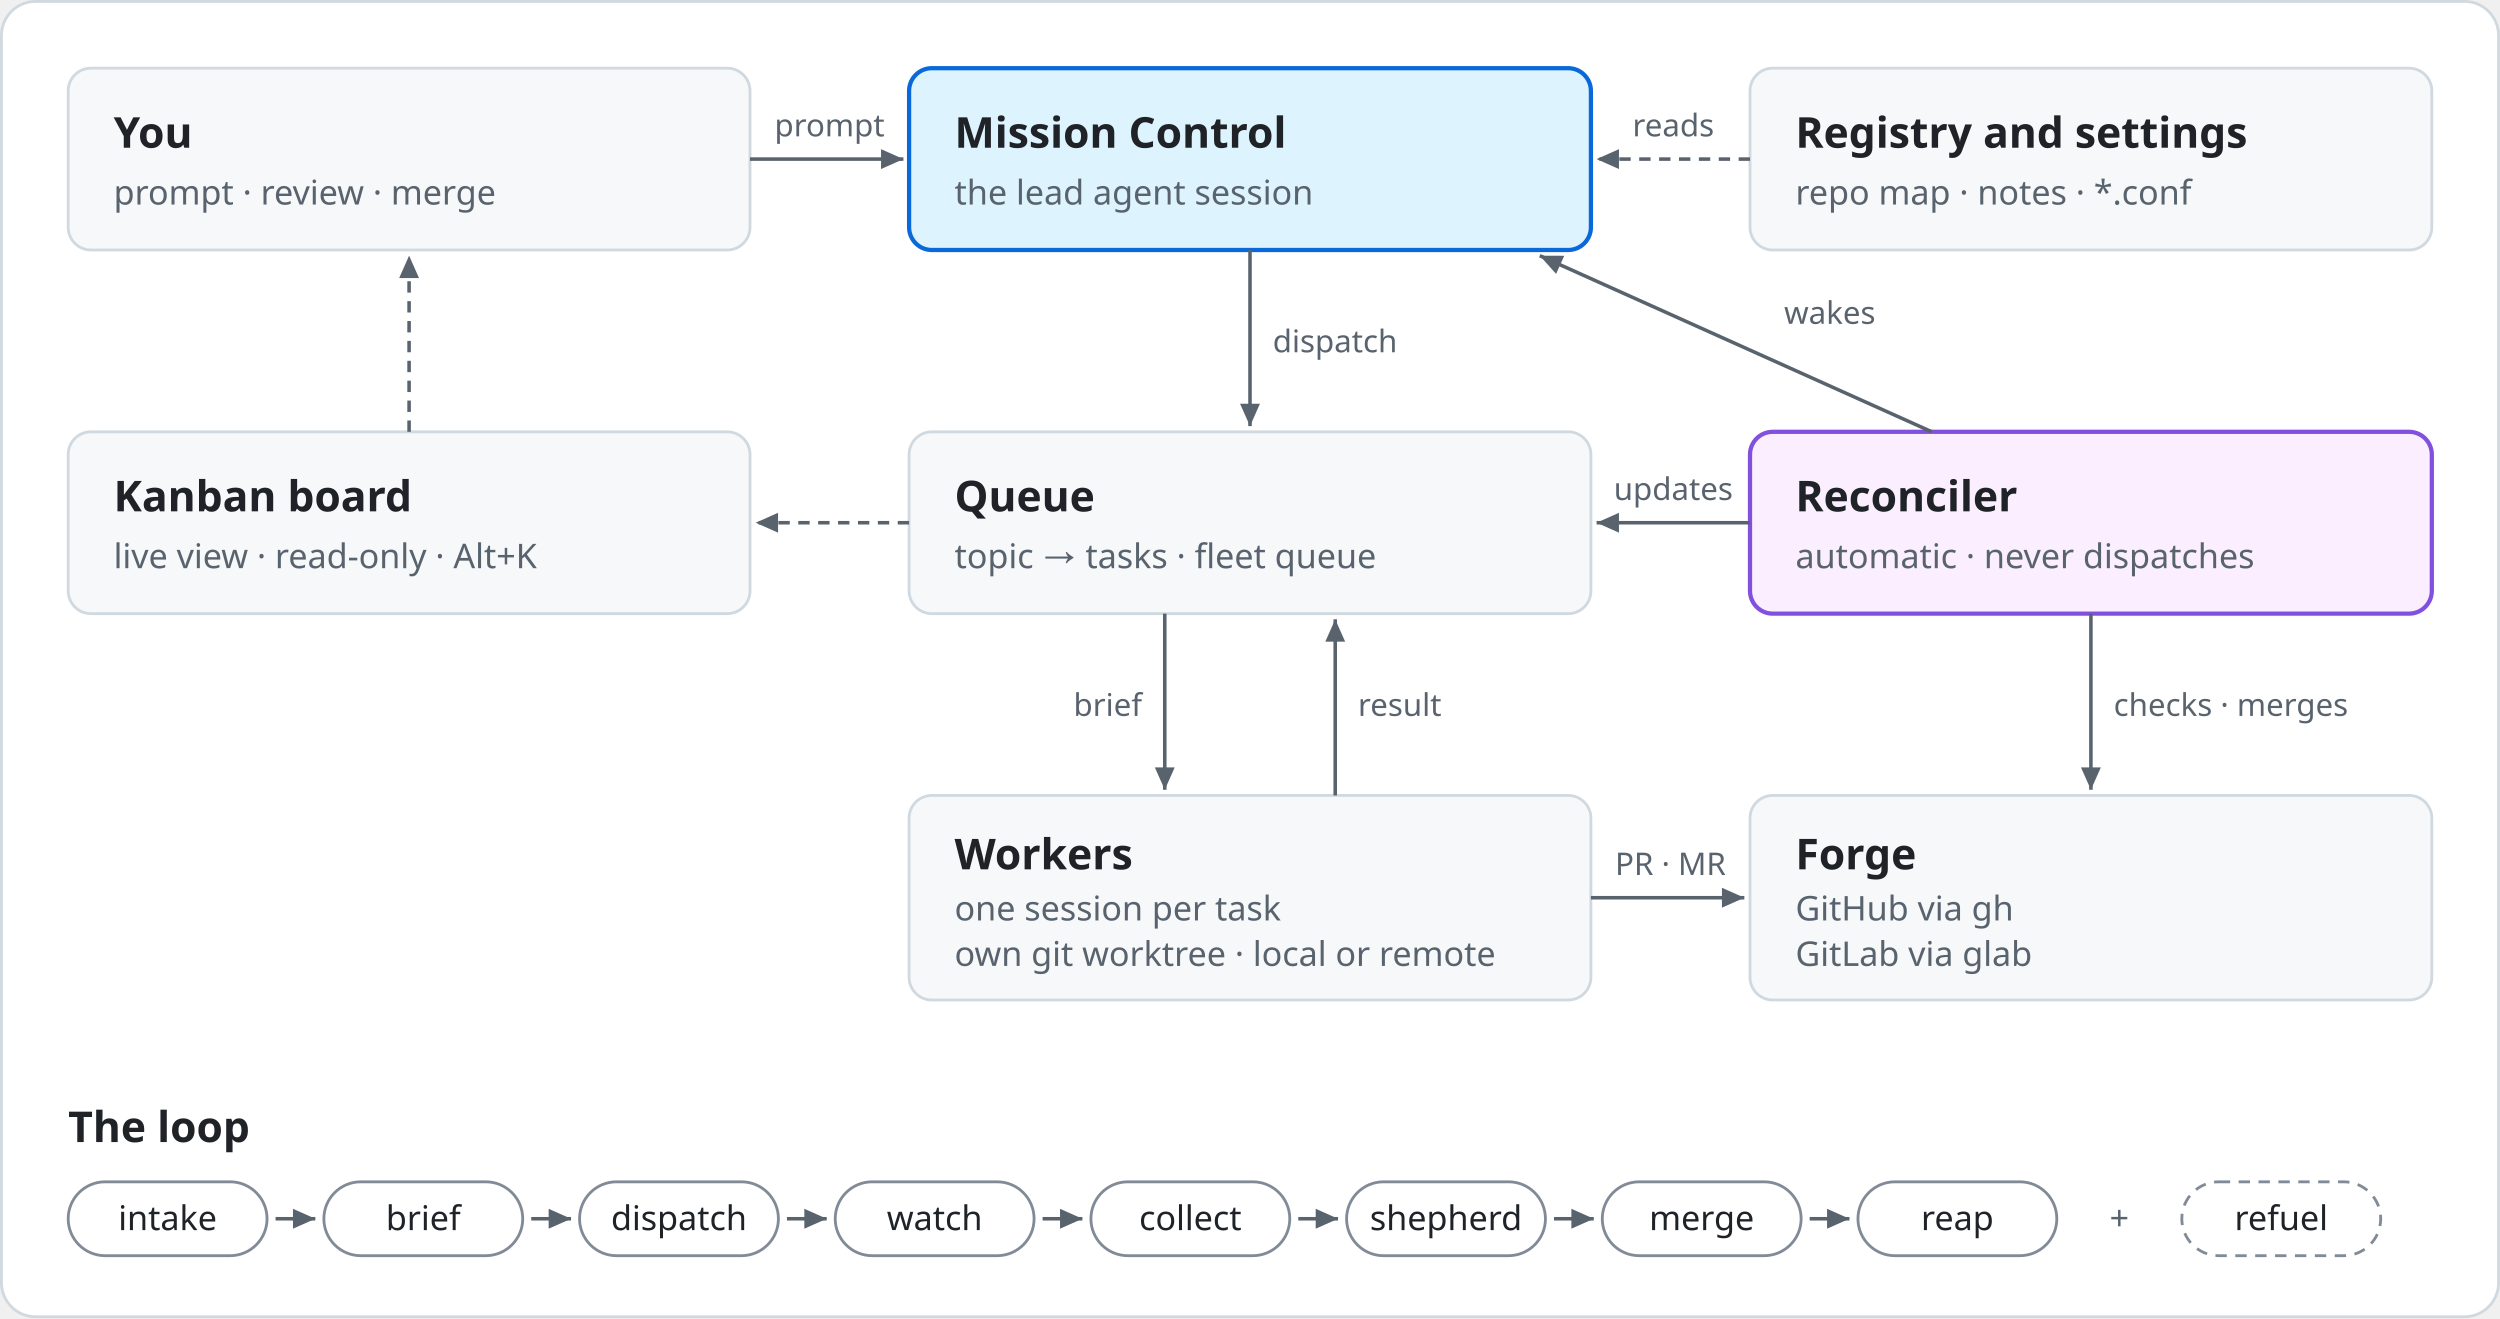
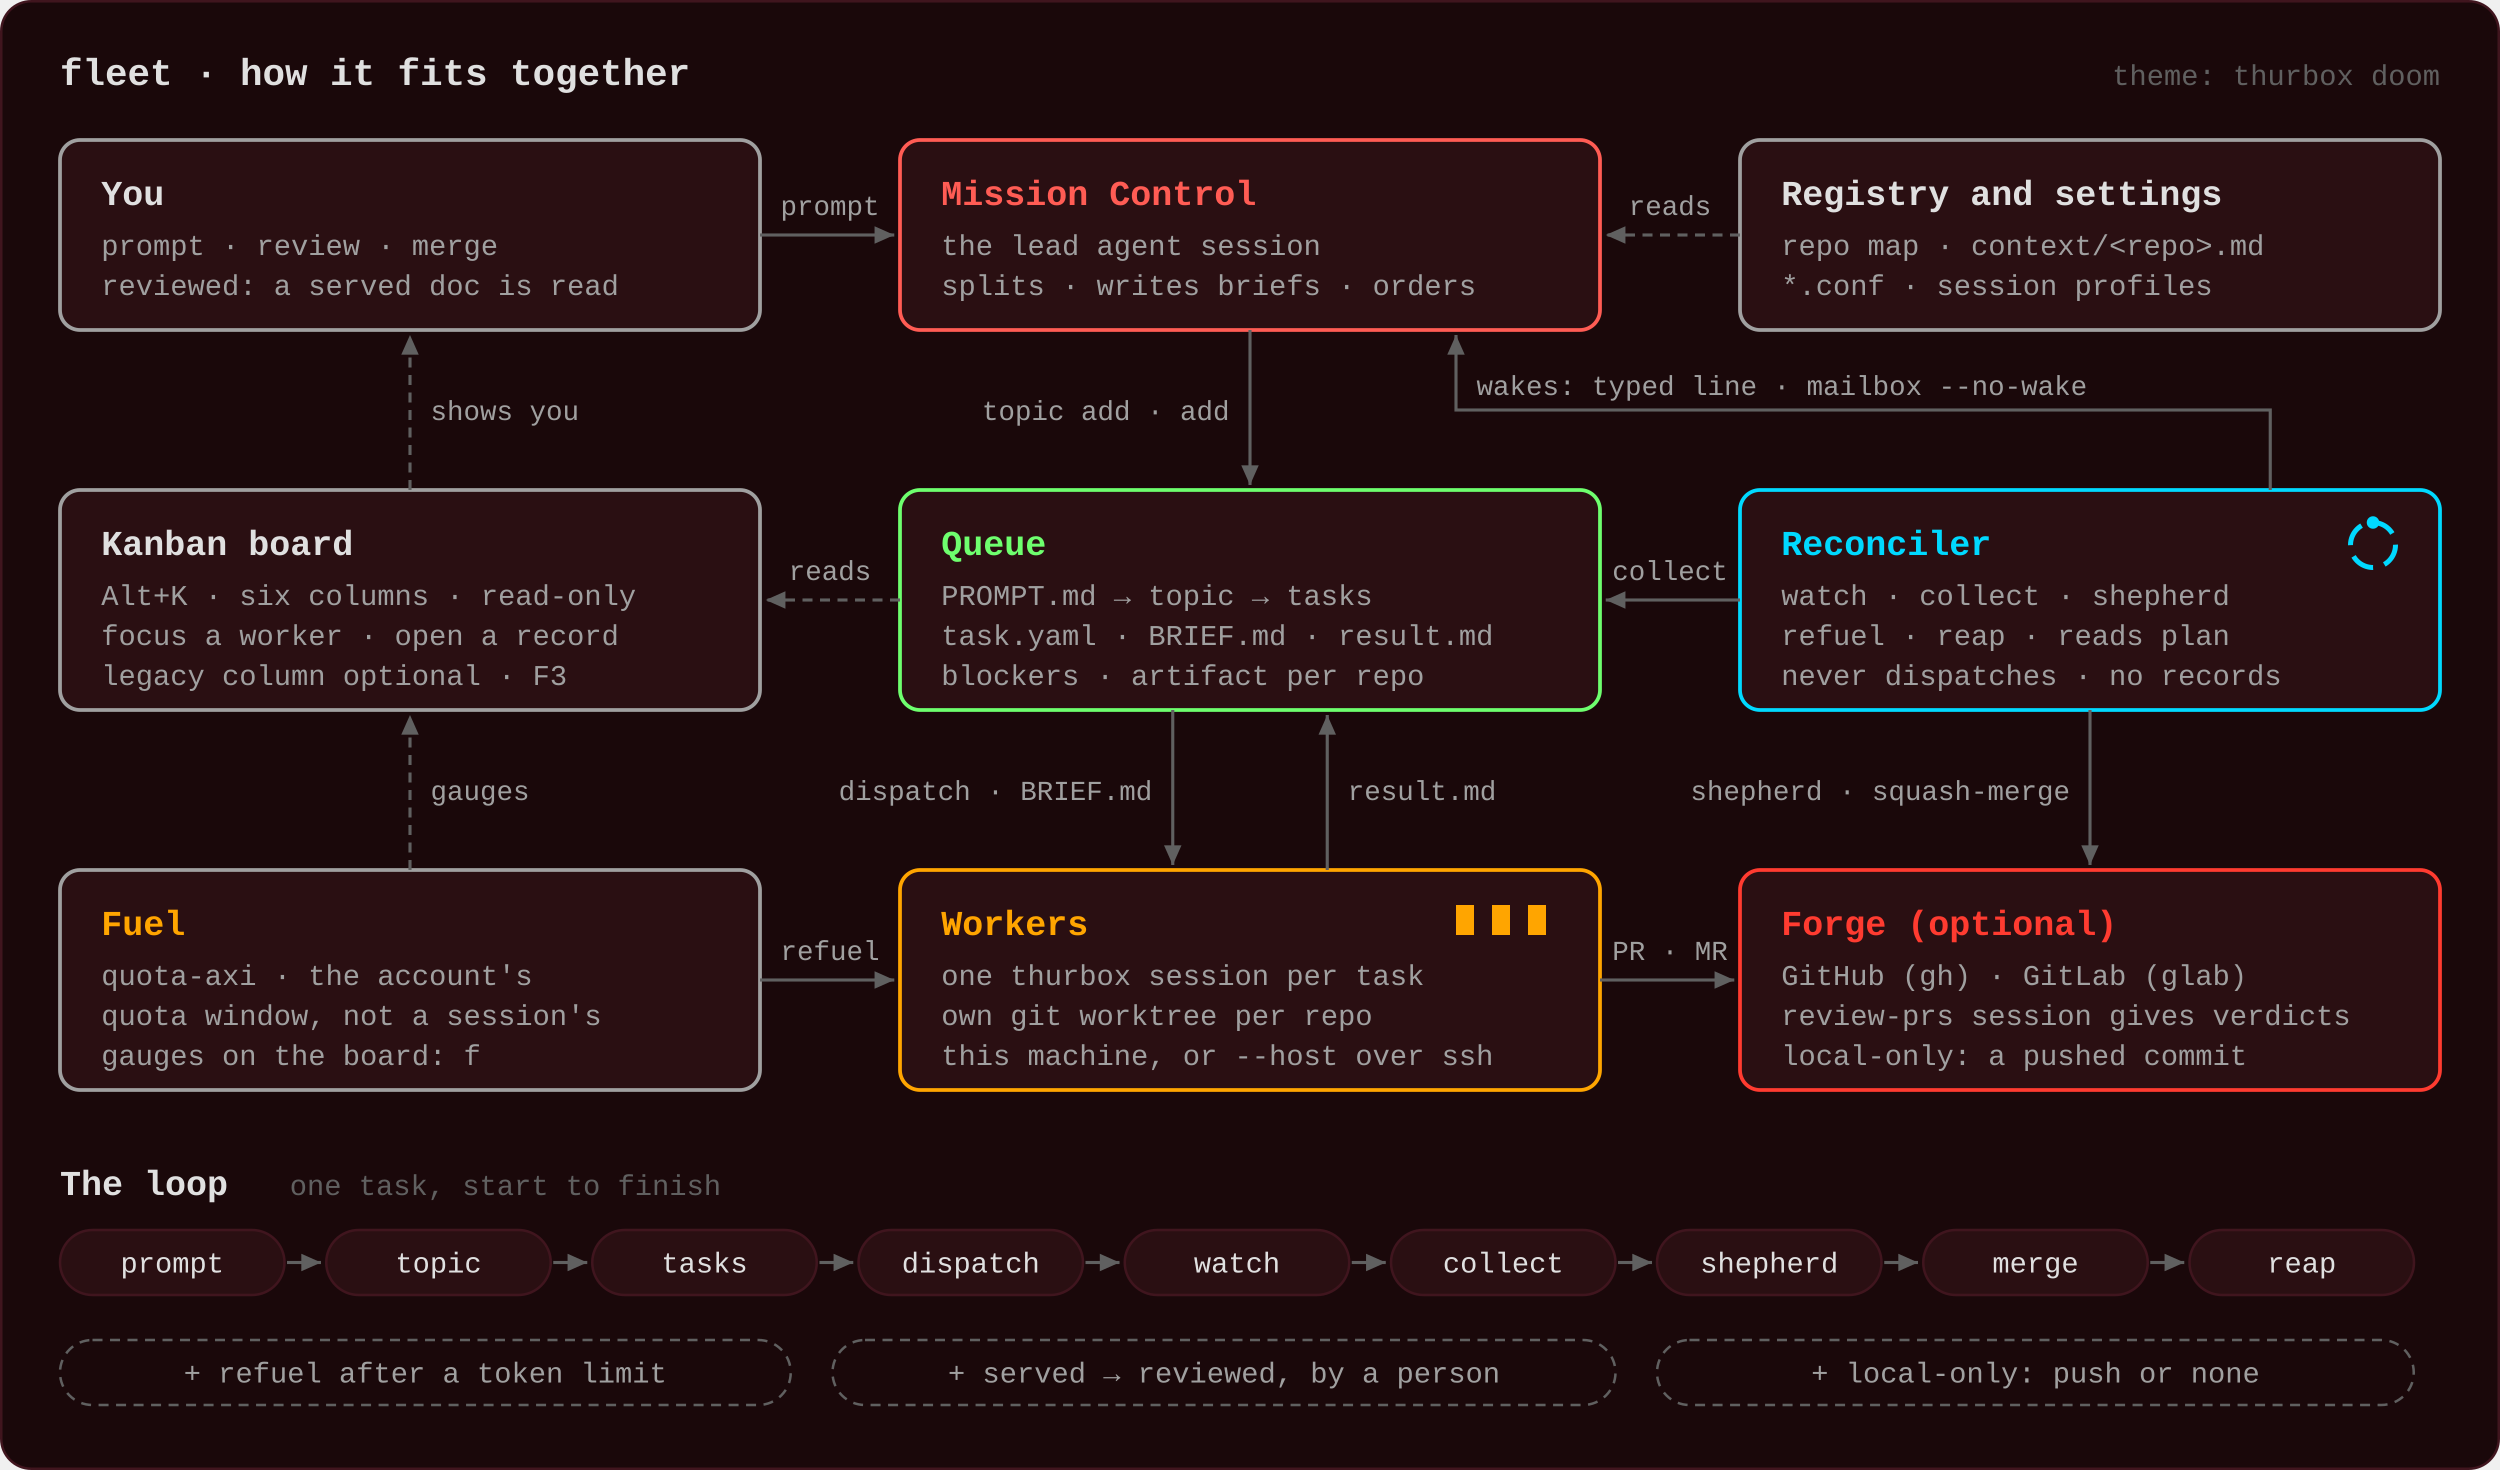
- <svg xmlns="http://www.w3.org/2000/svg" viewBox="0 0 880 464" width="880" height="464" role="img" aria-labelledby="title desc">
+ <svg xmlns="http://www.w3.org/2000/svg" viewBox="0 0 1000 588" width="1000" height="588" role="img" aria-labelledby="title desc">
  <style>
-     .bg { fill: #ffffff; stroke: #d1d9e0; }
-     .box { fill: #f6f8fa; stroke: #d1d9e0; }
-     .lead { fill: #ddf4ff; stroke: #0969da; stroke-width: 1.5; }
-     .rec { fill: #fbefff; stroke: #8250df; stroke-width: 1.5; }
-     .pill { fill: #ffffff; stroke: #818b98; }
-     text { fill: #1f2328; font-family: -apple-system, BlinkMacSystemFont, "Segoe UI", "Noto Sans", Helvetica, Arial, sans-serif; font-size: 12px; }
-     .t { font-size: 15px; font-weight: 600; }
-     .s { fill: #59636e; }
-     .l { fill: #59636e; font-size: 11px; }
+     text { font-family: ui-monospace, SFMono-Regular, Menlo, Consolas, "Liberation Mono", monospace; fill: #E0E0E0; font-size: 11.5px; }
+     .bg { fill: #1A080A; stroke: #40151E; }
+     .box { fill: #2A0F12; stroke-width: 1.5; }
+     .t { font-size: 14px; font-weight: 700; }
+     .h { font-size: 15px; font-weight: 700; fill: #E0E0E0; }
+     .s { fill: #A0A0A0; }
+     .d { fill: #606060; }
+     .l { font-size: 11px; fill: #A0A0A0; }
    .c { text-anchor: middle; }
    .e { text-anchor: end; }
-     .ln { stroke: #59636e; stroke-width: 1.25; fill: none; }
+     .ln { stroke: #606060; stroke-width: 1.25; fill: none; }
    .dash { stroke-dasharray: 4 3; }
-     .ah { fill: #59636e; }
-     @media (prefers-color-scheme: dark) {
-       .bg { fill: #0d1117; stroke: #3d444d; }
-       .box { fill: #151b23; stroke: #3d444d; }
-       .lead { fill: #0f2744; stroke: #4493f8; }
-       .rec { fill: #231a3a; stroke: #ab7df8; }
-       .pill { fill: #0d1117; stroke: #656c76; }
-       text { fill: #f0f6fc; }
-       .s, .l { fill: #9198a1; }
-       .ln { stroke: #9198a1; }
-       .ah { fill: #9198a1; }
+     .ah { fill: #606060; }
+     .pill { fill: #2A0F12; stroke: #40151E; }
+     .side { fill: none; stroke: #606060; stroke-dasharray: 4 3; }
+     .grey { stroke: #A0A0A0; }
+     .accent { stroke: #FF5C54; } .accent-t { fill: #FF5C54; }
+     .green { stroke: #6EFF6E; } .green-t { fill: #6EFF6E; }
+     .cyan { stroke: #00D9FF; } .cyan-t { fill: #00D9FF; }
+     .amber { stroke: #FFA500; } .amber-t { fill: #FFA500; }
+     .red { stroke: #FF3B30; } .red-t { fill: #FF3B30; }
+ 
+     /* the reconciler's tick: one eighth of a turn per step, forever */
+     .tick { transform-box: fill-box; transform-origin: center; animation: tick 4s steps(8) infinite; }
+     @keyframes tick { to { transform: rotate(360deg); } }
+     /* a worker session's cursor */
+     .cur { animation: blink 1.2s steps(2, jump-none) infinite; }
+     .cur2 { animation-delay: 0.4s; }
+     .cur3 { animation-delay: 0.8s; }
+     @keyframes blink { 0% { opacity: 1; } 100% { opacity: 0.15; } }
+     /* the queue fills with tasks: 2.8s to 4.2s of the cycle */
+     .glow { stroke-opacity: 0; animation: glow 14s linear infinite; }
+     @keyframes glow { 0%, 19% { stroke-opacity: 0; } 21%, 29% { stroke-opacity: 0.5; } 31%, 100% { stroke-opacity: 0; } }
+     /* the forge says merged: 9.8s to 12.6s of the cycle */
+     .merged { fill-opacity: 0; animation: merged 14s linear infinite; }
+     @keyframes merged { 0%, 69% { fill-opacity: 0; } 70%, 89% { fill-opacity: 1; } 90%, 100% { fill-opacity: 0; } }
+     /* the loop strip: each step lit for 1.4s, in order */
+     .step { animation: step 14s linear infinite; }
+     @keyframes step { 0%, 9% { fill: #40151E; stroke: #FF5C54; } 10%, 100% { fill: #2A0F12; stroke: #40151E; } }
+     .s1 { animation-delay: 1.4s; } .s2 { animation-delay: 2.8s; } .s3 { animation-delay: 4.2s; }
+     .s4 { animation-delay: 5.6s; } .s5 { animation-delay: 7s; } .s6 { animation-delay: 8.4s; }
+     .s7 { animation-delay: 9.8s; } .s8 { animation-delay: 11.2s; }
+ 
+     @media (prefers-reduced-motion: reduce) {
+       .tick, .cur, .glow, .merged, .step { animation: none; }
+       .pkt { display: none; }
    }
  </style>
  <defs>
    <marker id="a" viewBox="0 0 10 10" refX="9" refY="5" markerWidth="7" markerHeight="7" orient="auto-start-reverse">
      <path class="ah" d="M0,1 L9,5 L0,9 z" />
    </marker>
  </defs>
-   <rect class="bg" x="0.5" y="0.5" width="879" height="463" rx="12" />
-   <rect class="box" x="24" y="24" width="240" height="64" rx="8" />
-   <text class="t" x="40" y="52">You</text>
-   <text class="s" x="40" y="72">prompt · review · merge</text>
-   <rect class="lead" x="320" y="24" width="240" height="64" rx="8" />
-   <text class="t" x="336" y="52">Mission Control</text>
-   <text class="s" x="336" y="72">the lead agent session</text>
-   <rect class="box" x="616" y="24" width="240" height="64" rx="8" />
-   <text class="t" x="632" y="52">Registry and settings</text>
-   <text class="s" x="632" y="72">repo map · notes · *.conf</text>
-   <rect class="box" x="24" y="152" width="240" height="64" rx="8" />
-   <text class="t" x="40" y="180">Kanban board</text>
-   <text class="s" x="40" y="200">live view · read-only · Alt+K</text>
-   <rect class="box" x="320" y="152" width="240" height="64" rx="8" />
-   <text class="t" x="336" y="180">Queue</text>
-   <text class="s" x="336" y="200">topic → tasks · fleet queue</text>
-   <rect class="rec" x="616" y="152" width="240" height="64" rx="8" />
-   <text class="t" x="632" y="180">Reconciler</text>
-   <text class="s" x="632" y="200">automatic · never dispatches</text>
-   <rect class="box" x="320" y="280" width="240" height="72" rx="8" />
-   <text class="t" x="336" y="306">Workers</text>
-   <text class="s" x="336" y="324">one session per task</text>
-   <text class="s" x="336" y="340">own git worktree · local or remote</text>
-   <rect class="box" x="616" y="280" width="240" height="72" rx="8" />
-   <text class="t" x="632" y="306">Forge</text>
-   <text class="s" x="632" y="324">GitHub via gh</text>
-   <text class="s" x="632" y="340">GitLab via glab</text>
-   <line class="ln" x1="264" y1="56" x2="318" y2="56" marker-end="url(#a)" />
-   <text class="l c" x="292" y="48">prompt</text>
-   <line class="ln dash" x1="616" y1="56" x2="562" y2="56" marker-end="url(#a)" />
-   <text class="l c" x="589" y="48">reads</text>
-   <line class="ln dash" x1="144" y1="152" x2="144" y2="90" marker-end="url(#a)" />
-   <line class="ln dash" x1="320" y1="184" x2="266" y2="184" marker-end="url(#a)" />
-   <line class="ln" x1="440" y1="88" x2="440" y2="150" marker-end="url(#a)" />
-   <text class="l" x="448" y="124">dispatch</text>
-   <line class="ln" x1="616" y1="184" x2="562" y2="184" marker-end="url(#a)" />
-   <text class="l c" x="589" y="176">updates</text>
-   <line class="ln" x1="680" y1="152" x2="542" y2="90" marker-end="url(#a)" />
-   <text class="l" x="628" y="114">wakes</text>
-   <line class="ln" x1="410" y1="216" x2="410" y2="278" marker-end="url(#a)" />
-   <text class="l e" x="402" y="252">brief</text>
-   <line class="ln" x1="470" y1="280" x2="470" y2="218" marker-end="url(#a)" />
-   <text class="l" x="478" y="252">result</text>
-   <line class="ln" x1="560" y1="316" x2="614" y2="316" marker-end="url(#a)" />
-   <text class="l c" x="588" y="308">PR · MR</text>
-   <line class="ln" x1="736" y1="216" x2="736" y2="278" marker-end="url(#a)" />
-   <text class="l" x="744" y="252">checks · merges</text>
-   <text class="t" x="24" y="402">The loop</text>
-   <rect class="pill" x="24" y="416" width="70" height="26" rx="13" />
-   <text class="c" x="59" y="433">intake</text>
-   <rect class="pill" x="114" y="416" width="70" height="26" rx="13" />
-   <text class="c" x="149" y="433">brief</text>
-   <rect class="pill" x="204" y="416" width="70" height="26" rx="13" />
-   <text class="c" x="239" y="433">dispatch</text>
-   <rect class="pill" x="294" y="416" width="70" height="26" rx="13" />
-   <text class="c" x="329" y="433">watch</text>
-   <rect class="pill" x="384" y="416" width="70" height="26" rx="13" />
-   <text class="c" x="419" y="433">collect</text>
-   <rect class="pill" x="474" y="416" width="70" height="26" rx="13" />
-   <text class="c" x="509" y="433">shepherd</text>
-   <rect class="pill" x="564" y="416" width="70" height="26" rx="13" />
-   <text class="c" x="599" y="433">merge</text>
-   <rect class="pill" x="654" y="416" width="70" height="26" rx="13" />
-   <text class="c" x="689" y="433">reap</text>
-   <line class="ln" x1="97" y1="429" x2="111" y2="429" marker-end="url(#a)" />
-   <line class="ln" x1="187" y1="429" x2="201" y2="429" marker-end="url(#a)" />
-   <line class="ln" x1="277" y1="429" x2="291" y2="429" marker-end="url(#a)" />
-   <line class="ln" x1="367" y1="429" x2="381" y2="429" marker-end="url(#a)" />
-   <line class="ln" x1="457" y1="429" x2="471" y2="429" marker-end="url(#a)" />
-   <line class="ln" x1="547" y1="429" x2="561" y2="429" marker-end="url(#a)" />
-   <line class="ln" x1="637" y1="429" x2="651" y2="429" marker-end="url(#a)" />
-   <text class="s c" x="746" y="433">+</text>
-   <rect class="pill dash" x="768" y="416" width="70" height="26" rx="13" />
-   <text class="c" x="803" y="433">refuel</text>
+   <rect class="bg" x="0.5" y="0.5" width="999" height="587" rx="12" />
+   <text class="h" x="24" y="34">fleet · how it fits together</text>
+   <text class="d e" x="976" y="34">theme: thurbox doom</text>
+   <rect class="box grey" x="24" y="56" width="280" height="76" rx="8" />
+   <text class="t" x="40.5" y="82">You</text>
+   <text class="s" x="40.5" y="102">prompt · review · merge</text>
+   <text class="s" x="40.5" y="118">reviewed: a served doc is read</text>
+   <rect class="box accent" x="360" y="56" width="280" height="76" rx="8" />
+   <text class="t accent-t" x="376.5" y="82">Mission Control</text>
+   <text class="s" x="376.5" y="102">the lead agent session</text>
+   <text class="s" x="376.5" y="118">splits · writes briefs · orders</text>
+   <rect class="box grey" x="696" y="56" width="280" height="76" rx="8" />
+   <text class="t" x="712.5" y="82">Registry and settings</text>
+   <text class="s" x="712.5" y="102">repo map · context/&lt;repo&gt;.md</text>
+   <text class="s" x="712.5" y="118">*.conf · session profiles</text>
+   <rect class="box grey" x="24" y="196" width="280" height="88" rx="8" />
+   <text class="t" x="40.5" y="222">Kanban board</text>
+   <text class="s" x="40.5" y="242">Alt+K · six columns · read-only</text>
+   <text class="s" x="40.5" y="258">focus a worker · open a record</text>
+   <text class="s" x="40.5" y="274">legacy column optional · F3</text>
+   <rect class="box green" x="360" y="196" width="280" height="88" rx="8" />
+   <rect class="glow" x="356.5" y="193" width="287" height="94" rx="10" fill="none" stroke="#6EFF6E" stroke-width="3" />
+   <text class="t green-t" x="376.5" y="222">Queue</text>
+   <text class="s" x="376.5" y="242">PROMPT.md → topic → tasks</text>
+   <text class="s" x="376.5" y="258">task.yaml · BRIEF.md · result.md</text>
+   <text class="s" x="376.5" y="274">blockers · artifact per repo</text>
+   <rect class="box cyan" x="696" y="196" width="280" height="88" rx="8" />
+   <text class="t cyan-t" x="712.5" y="222">Reconciler</text>
+   <text class="s" x="712.5" y="242">watch · collect · shepherd</text>
+   <text class="s" x="712.5" y="258">refuel · reap · reads plan</text>
+   <text class="s" x="712.5" y="274">never dispatches · no records</text>
+   <g class="tick">
+     <circle cx="949.2" cy="218" r="9" fill="none" stroke="#00D9FF" stroke-width="2" stroke-dasharray="9.4 4.7" />
+     <circle cx="949.2" cy="209" r="2.5" fill="#00D9FF" />
+   </g>
+   <rect class="box grey" x="24" y="348" width="280" height="88" rx="8" />
+   <text class="t amber-t" x="40.5" y="374">Fuel</text>
+   <text class="s" x="40.5" y="394">quota-axi · the account's</text>
+   <text class="s" x="40.5" y="410">quota window, not a session's</text>
+   <text class="s" x="40.5" y="426">gauges on the board: f</text>
+   <rect class="box amber" x="360" y="348" width="280" height="88" rx="8" />
+   <text class="t amber-t" x="376.5" y="374">Workers</text>
+   <text class="s" x="376.5" y="394">one thurbox session per task</text>
+   <text class="s" x="376.5" y="410">own git worktree per repo</text>
+   <text class="s" x="376.5" y="426">this machine, or --host over ssh</text>
+   <rect class="cur" x="582.4" y="362" width="7.2" height="12" fill="#FFA500" />
+   <rect class="cur cur2" x="596.8" y="362" width="7.2" height="12" fill="#FFA500" />
+   <rect class="cur cur3" x="611.2" y="362" width="7.2" height="12" fill="#FFA500" />
+   <rect class="box red" x="696" y="348" width="280" height="88" rx="8" />
+   <text class="t red-t" x="712.5" y="374">Forge (optional)</text>
+   <text class="s" x="712.5" y="394">GitHub (gh) · GitLab (glab)</text>
+   <text class="s" x="712.5" y="410">review-prs session gives verdicts</text>
+   <text class="s" x="712.5" y="426">local-only: a pushed commit</text>
+   <g class="merged">
+     <rect x="885.4" y="361" width="78.2" height="20" rx="10" fill="#6EFF6E" />
+     <text x="924.5" y="375" class="c" style="fill:#1A080A;font-weight:700">merged</text>
+   </g>
+   <line class="ln" x1="304" y1="94" x2="357.7" y2="94" marker-end="url(#a)" />
+   <text class="l c" x="332" y="86">prompt</text>
+   <line class="ln dash" x1="696" y1="94" x2="642.3" y2="94" marker-end="url(#a)" />
+   <text class="l c" x="668" y="86">reads</text>
+   <line class="ln" x1="500" y1="132" x2="500" y2="194" marker-end="url(#a)" />
+   <text class="l e" x="491.8" y="168">topic add · add</text>
+   <path class="ln" d="M908.1,196 V164 H582.4 V134" marker-end="url(#a)" />
+   <text class="l" x="590.6" y="158">wakes: typed line · mailbox --no-wake</text>
+   <line class="ln dash" x1="360" y1="240" x2="306.3" y2="240" marker-end="url(#a)" />
+   <text class="l c" x="332" y="232">reads</text>
+   <line class="ln dash" x1="164" y1="196" x2="164" y2="134" marker-end="url(#a)" />
+   <text class="l" x="172.2" y="168">shows you</text>
+   <line class="ln" x1="696" y1="240" x2="642.3" y2="240" marker-end="url(#a)" />
+   <text class="l c" x="668" y="232">collect</text>
+   <line class="ln" x1="469.1" y1="284" x2="469.1" y2="346" marker-end="url(#a)" />
+   <text class="l e" x="460.9" y="320">dispatch · BRIEF.md</text>
+   <line class="ln" x1="530.9" y1="348" x2="530.9" y2="286" marker-end="url(#a)" />
+   <text class="l" x="539.1" y="320">result.md</text>
+   <line class="ln" x1="836" y1="284" x2="836" y2="346" marker-end="url(#a)" />
+   <text class="l e" x="828" y="320">shepherd · squash-merge</text>
+   <line class="ln dash" x1="164" y1="348" x2="164" y2="286" marker-end="url(#a)" />
+   <text class="l" x="172.2" y="320">gauges</text>
+   <line class="ln" x1="304" y1="392" x2="357.7" y2="392" marker-end="url(#a)" />
+   <text class="l c" x="332" y="384">refuel</text>
+   <line class="ln" x1="640" y1="392" x2="693.7" y2="392" marker-end="url(#a)" />
+   <text class="l c" x="668" y="384">PR · MR</text>
+   <g class="pkt">
+     <circle r="4.5" fill="#E0E0E0" opacity="0">
+       <animateMotion dur="14s" repeatCount="indefinite" path="M304,94 H357.7" keyPoints="0;0;1;1" keyTimes="0;0.01;0.09;1" calcMode="linear" />
+       <animate attributeName="opacity" dur="14s" repeatCount="indefinite" values="0;1;0" keyTimes="0;0.01;0.09" calcMode="discrete" />
+     </circle>
+     <circle r="4.5" fill="#FF5C54" opacity="0">
+       <animateMotion dur="14s" repeatCount="indefinite" path="M500,132 V194" keyPoints="0;0;1;1" keyTimes="0;0.11;0.19;1" calcMode="linear" />
+       <animate attributeName="opacity" dur="14s" repeatCount="indefinite" values="0;1;0" keyTimes="0;0.11;0.19" calcMode="discrete" />
+     </circle>
+     <circle r="4.5" fill="#6EFF6E" opacity="0">
+       <animateMotion dur="14s" repeatCount="indefinite" path="M469.1,284 V346" keyPoints="0;0;1;1" keyTimes="0;0.31;0.37;1" calcMode="linear" />
+       <animate attributeName="opacity" dur="14s" repeatCount="indefinite" values="0;1;0" keyTimes="0;0.31;0.37" calcMode="discrete" />
+     </circle>
+     <circle r="4.5" fill="#6EFF6E" opacity="0">
+       <animateMotion dur="14s" repeatCount="indefinite" path="M469.1,284 V346" keyPoints="0;0;1;1" keyTimes="0;0.335;0.395;1" calcMode="linear" />
+       <animate attributeName="opacity" dur="14s" repeatCount="indefinite" values="0;1;0" keyTimes="0;0.335;0.395" calcMode="discrete" />
+     </circle>
+     <circle r="4.5" fill="#6EFF6E" opacity="0">
+       <animateMotion dur="14s" repeatCount="indefinite" path="M469.1,284 V346" keyPoints="0;0;1;1" keyTimes="0;0.36;0.42;1" calcMode="linear" />
+       <animate attributeName="opacity" dur="14s" repeatCount="indefinite" values="0;1;0" keyTimes="0;0.36;0.42" calcMode="discrete" />
+     </circle>
+     <circle r="4.5" fill="#FFA500" opacity="0">
+       <animateMotion dur="14s" repeatCount="indefinite" path="M640,392 H693.7" keyPoints="0;0;1;1" keyTimes="0;0.43;0.49;1" calcMode="linear" />
+       <animate attributeName="opacity" dur="14s" repeatCount="indefinite" values="0;1;0" keyTimes="0;0.43;0.49" calcMode="discrete" />
+     </circle>
+     <circle r="4.5" fill="#FFA500" opacity="0">
+       <animateMotion dur="14s" repeatCount="indefinite" path="M530.9,348 V286" keyPoints="0;0;1;1" keyTimes="0;0.5;0.56;1" calcMode="linear" />
+       <animate attributeName="opacity" dur="14s" repeatCount="indefinite" values="0;1;0" keyTimes="0;0.5;0.56" calcMode="discrete" />
+     </circle>
+     <circle r="4.5" fill="#00D9FF" opacity="0">
+       <animateMotion dur="14s" repeatCount="indefinite" path="M696,240 H642.3" keyPoints="0;0;1;1" keyTimes="0;0.53;0.59;1" calcMode="linear" />
+       <animate attributeName="opacity" dur="14s" repeatCount="indefinite" values="0;1;0" keyTimes="0;0.53;0.59" calcMode="discrete" />
+     </circle>
+     <circle r="4.5" fill="#00D9FF" opacity="0">
+       <animateMotion dur="14s" repeatCount="indefinite" path="M836,284 V346" keyPoints="0;0;1;1" keyTimes="0;0.61;0.69;1" calcMode="linear" />
+       <animate attributeName="opacity" dur="14s" repeatCount="indefinite" values="0;1;0" keyTimes="0;0.61;0.69" calcMode="discrete" />
+     </circle>
+     <circle r="4.5" fill="#00D9FF" opacity="0">
+       <animateMotion dur="14s" repeatCount="indefinite" path="M908.1,196 V164 H582.4 V134" keyPoints="0;0;1;1" keyTimes="0;0.8;0.9;1" calcMode="linear" />
+       <animate attributeName="opacity" dur="14s" repeatCount="indefinite" values="0;1;0" keyTimes="0;0.8;0.9" calcMode="discrete" />
+     </circle>
+   </g>
+   <text class="t" x="24" y="478">The loop</text>
+   <text class="d" x="115.9" y="478">one task, start to finish</text>
+   <rect class="pill step" x="24" y="492" width="89.8" height="26" rx="13" />
+   <text class="c" x="68.9" y="509">prompt</text>
+   <rect class="pill step s1" x="130.5" y="492" width="89.8" height="26" rx="13" />
+   <text class="c" x="175.4" y="509">topic</text>
+   <rect class="pill step s2" x="236.9" y="492" width="89.8" height="26" rx="13" />
+   <text class="c" x="281.8" y="509">tasks</text>
+   <rect class="pill step s3" x="343.4" y="492" width="89.8" height="26" rx="13" />
+   <text class="c" x="388.3" y="509">dispatch</text>
+   <rect class="pill step s4" x="449.9" y="492" width="89.8" height="26" rx="13" />
+   <text class="c" x="494.8" y="509">watch</text>
+   <rect class="pill step s5" x="556.4" y="492" width="89.8" height="26" rx="13" />
+   <text class="c" x="601.3" y="509">collect</text>
+   <rect class="pill step s6" x="662.8" y="492" width="89.8" height="26" rx="13" />
+   <text class="c" x="707.7" y="509">shepherd</text>
+   <rect class="pill step s7" x="769.3" y="492" width="89.8" height="26" rx="13" />
+   <text class="c" x="814.2" y="509">merge</text>
+   <rect class="pill step s8" x="875.8" y="492" width="89.8" height="26" rx="13" />
+   <text class="c" x="920.7" y="509">reap</text>
+   <line class="ln" x1="114.8" y1="505" x2="128.4" y2="505" marker-end="url(#a)" />
+   <line class="ln" x1="221.3" y1="505" x2="234.9" y2="505" marker-end="url(#a)" />
+   <line class="ln" x1="327.8" y1="505" x2="341.3" y2="505" marker-end="url(#a)" />
+   <line class="ln" x1="434.2" y1="505" x2="447.8" y2="505" marker-end="url(#a)" />
+   <line class="ln" x1="540.7" y1="505" x2="554.3" y2="505" marker-end="url(#a)" />
+   <line class="ln" x1="647.2" y1="505" x2="660.8" y2="505" marker-end="url(#a)" />
+   <line class="ln" x1="753.7" y1="505" x2="767.2" y2="505" marker-end="url(#a)" />
+   <line class="ln" x1="860.1" y1="505" x2="873.7" y2="505" marker-end="url(#a)" />
+   <rect class="side" x="24" y="536" width="292.3" height="26" rx="13" />
+   <text class="s c" x="170.1" y="553">+ refuel after a token limit</text>
+   <rect class="side" x="333" y="536" width="313.2" height="26" rx="13" />
+   <text class="s c" x="489.6" y="553">+ served → reviewed, by a person</text>
+   <rect class="side" x="662.8" y="536" width="302.7" height="26" rx="13" />
+   <text class="s c" x="814.2" y="553">+ local-only: push or none</text>
</svg>
